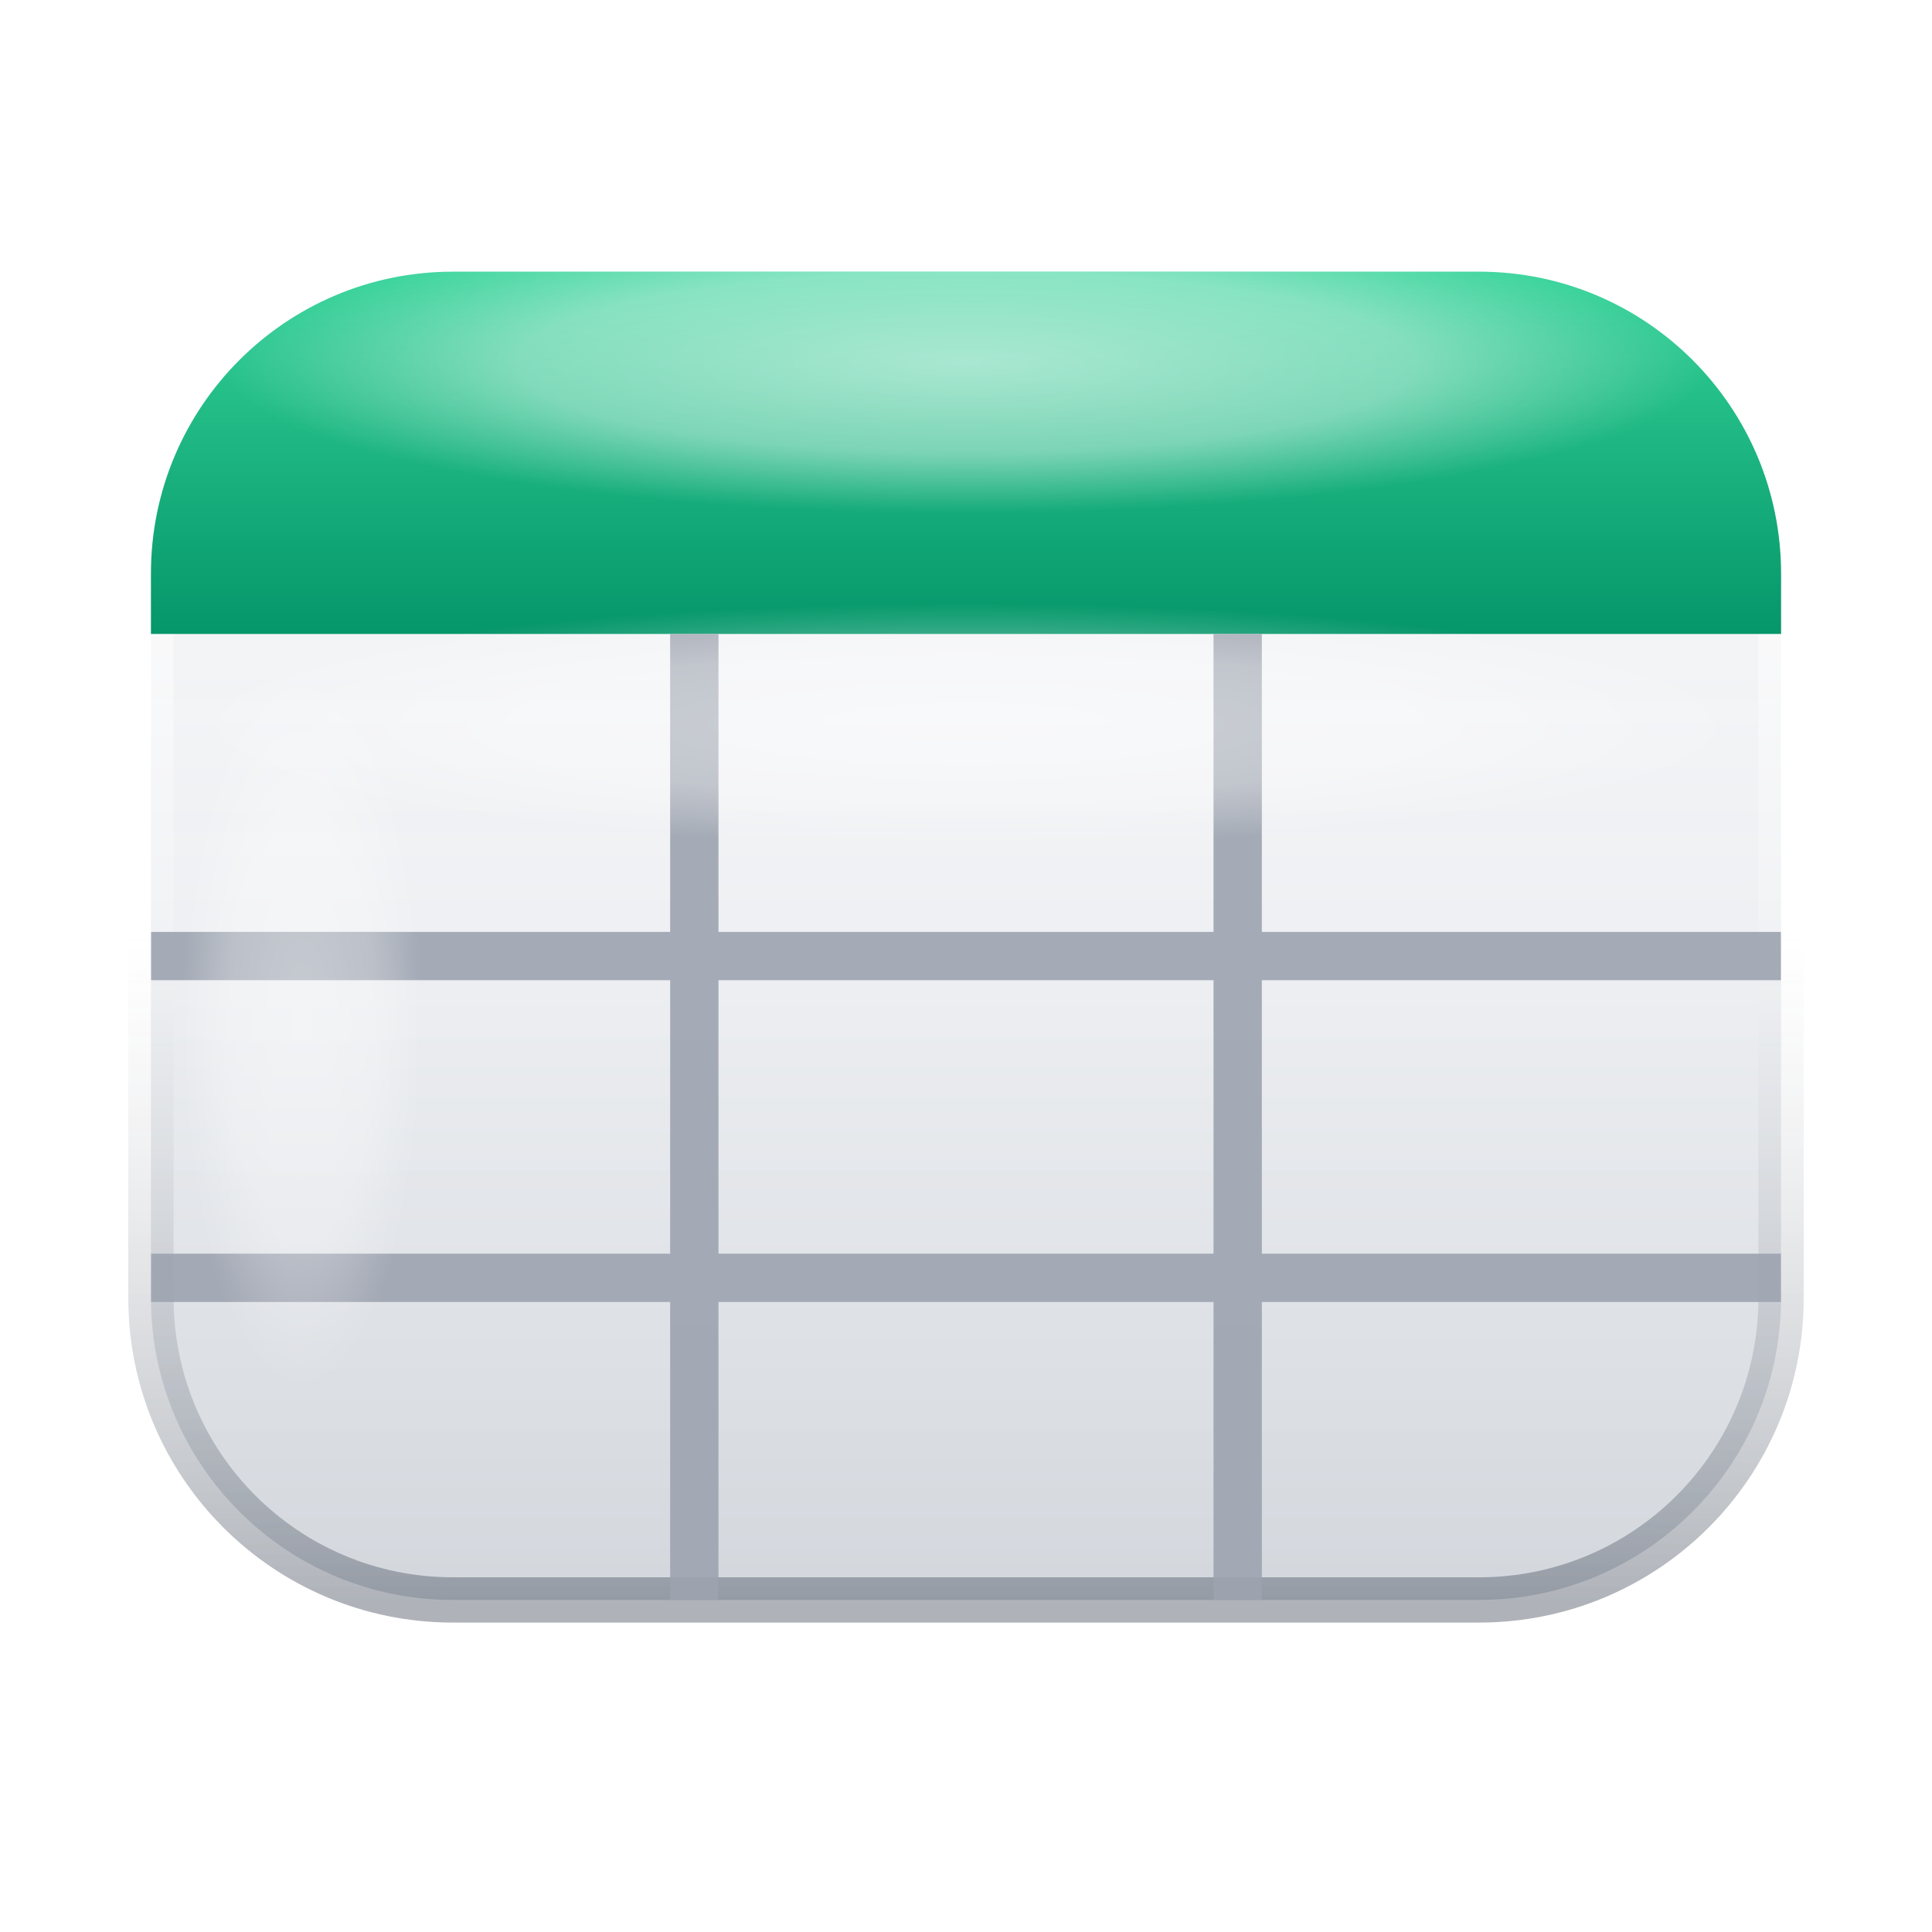
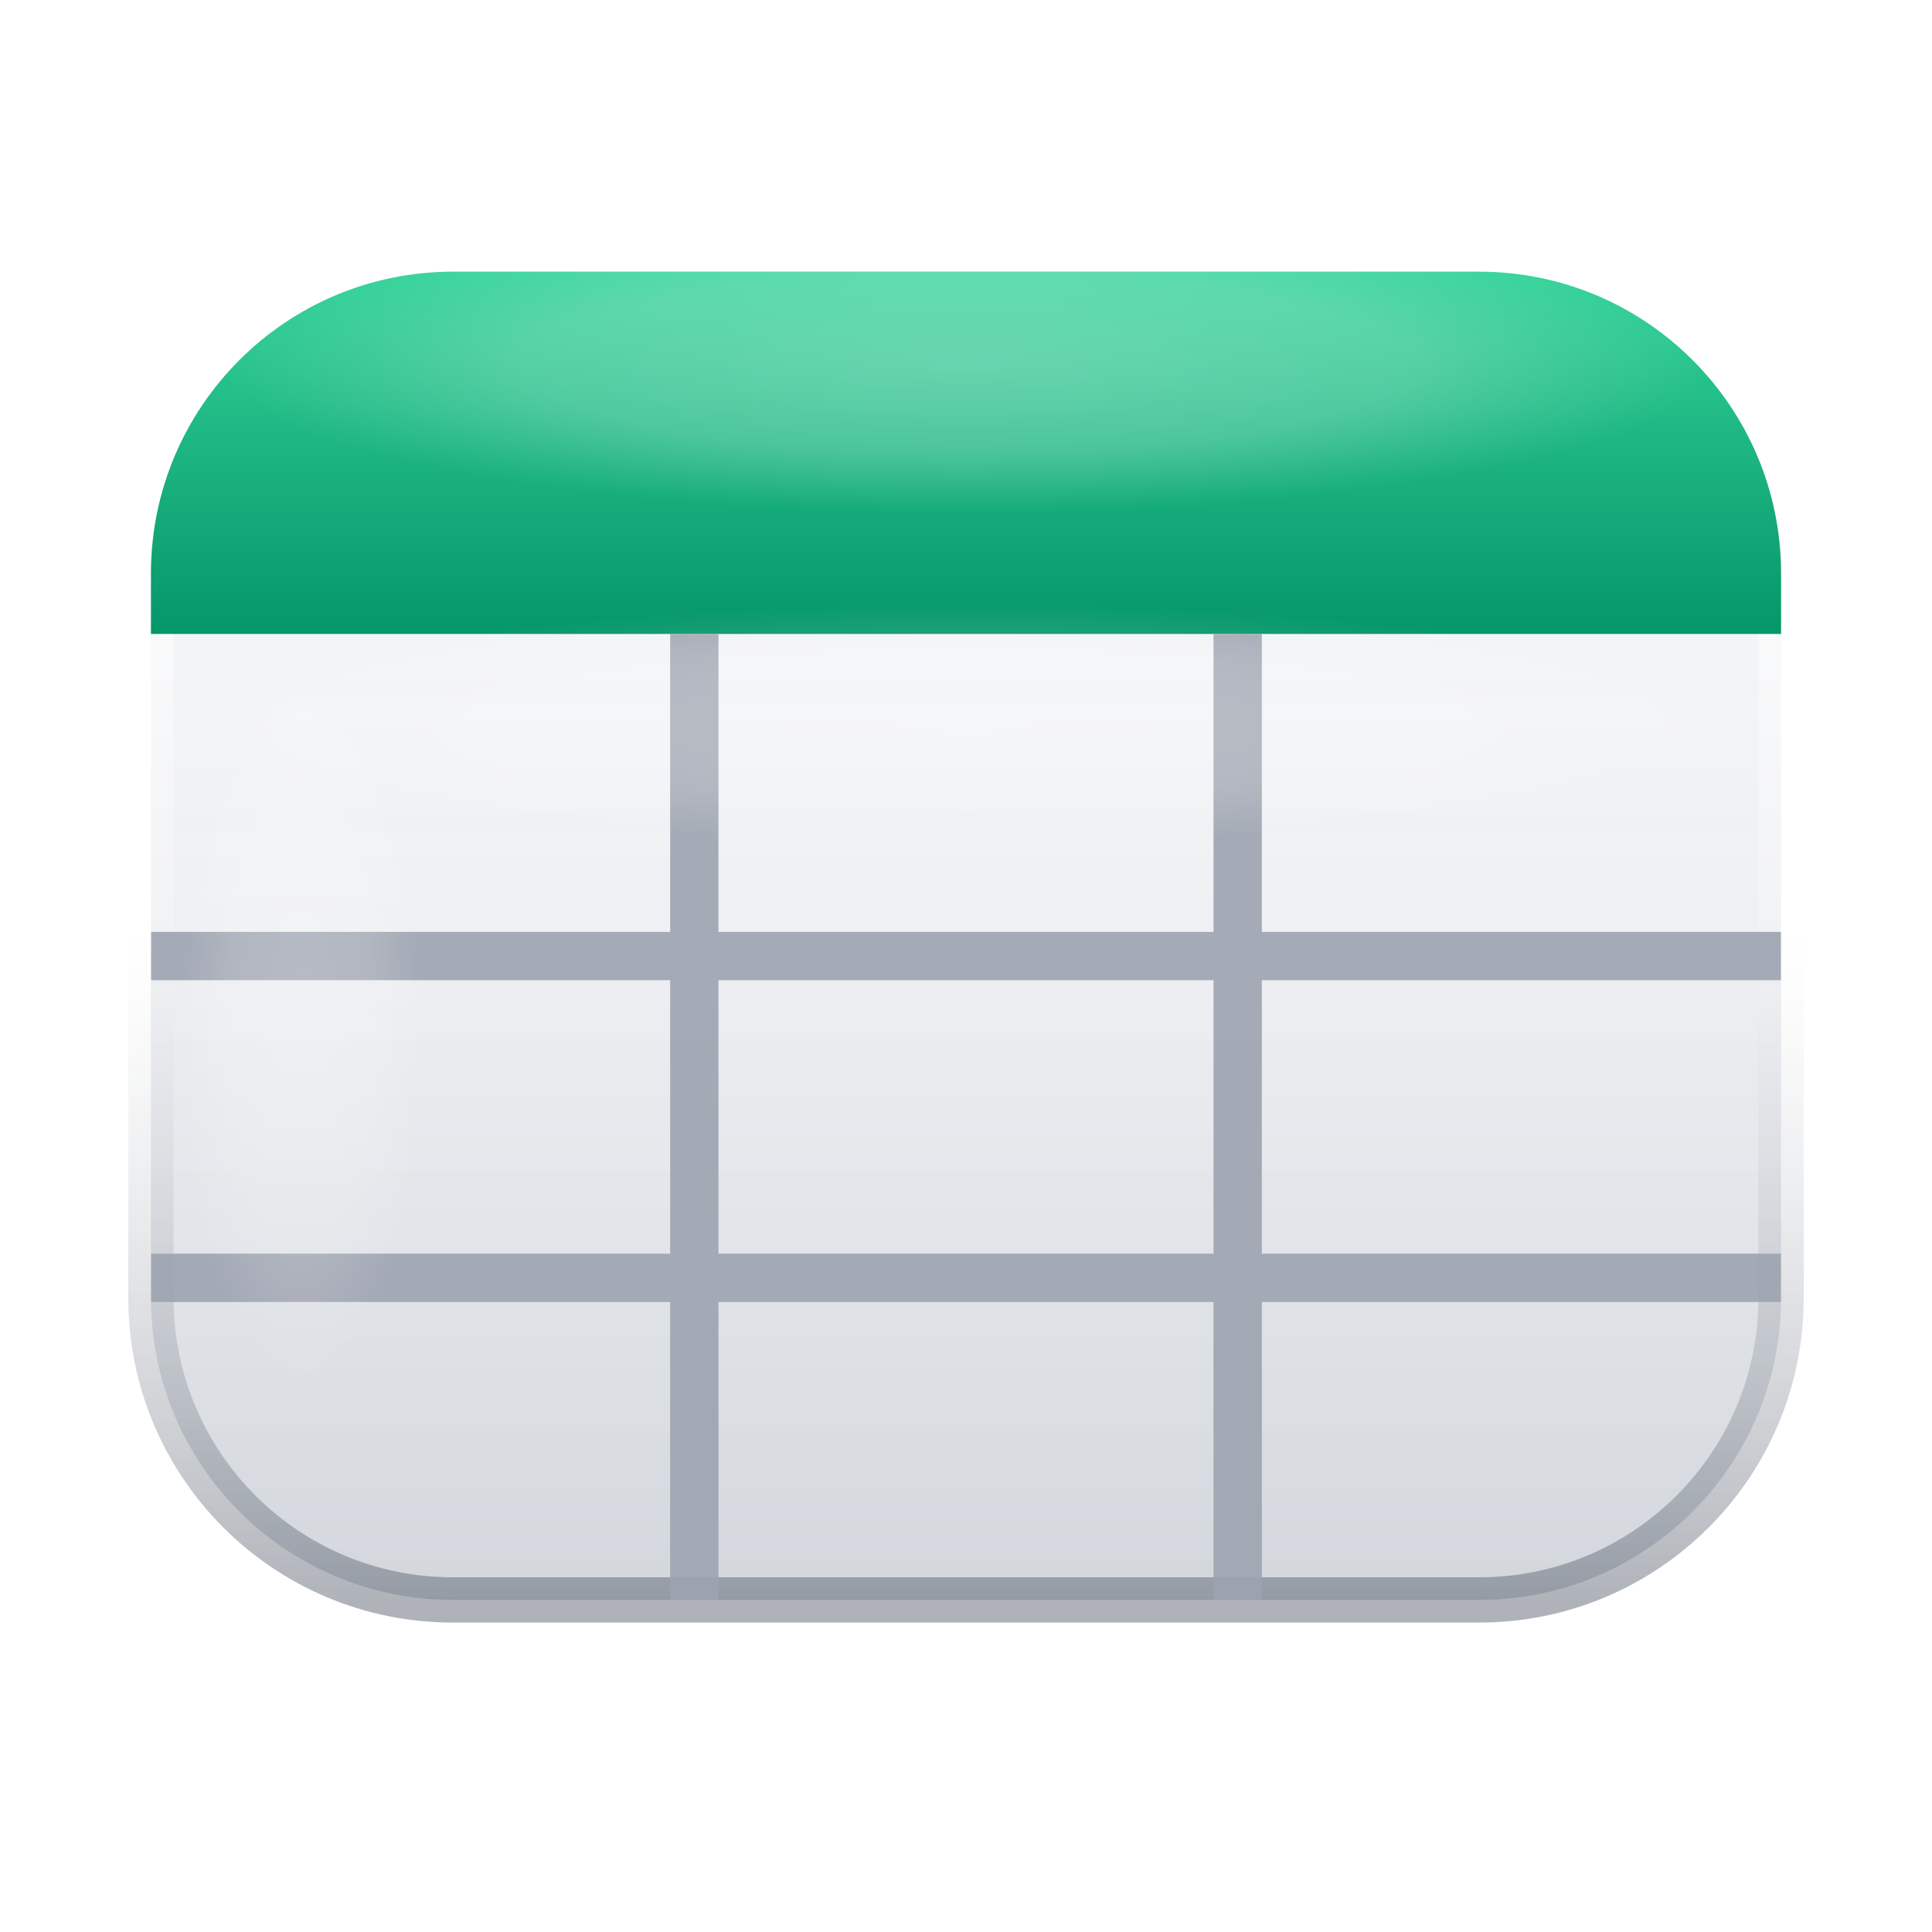
<svg xmlns="http://www.w3.org/2000/svg" viewBox="0 0 64 64">
  <defs>
    <linearGradient id="card" x1="0" y1="0" x2="0" y2="1">
      <stop offset="0" stop-color="#F9FAFB" stop-opacity="0.96" />
      <stop offset="0.5" stop-color="#EDEFF2" stop-opacity="0.94" />
      <stop offset="1" stop-color="#D1D5DB" stop-opacity="0.96" />
    </linearGradient>
    <linearGradient id="header" x1="0" y1="0" x2="0" y2="1">
      <stop offset="0" stop-color="#34D399" />
      <stop offset="1" stop-color="#059669" />
    </linearGradient>
    <linearGradient id="rim" x1="0" y1="0" x2="0" y2="1">
      <stop offset="0" stop-color="#FFFFFF" stop-opacity="0.9" />
      <stop offset="0.5" stop-color="#FFFFFF" stop-opacity="0.15" />
      <stop offset="1" stop-color="#374151" stop-opacity="0.4" />
    </linearGradient>
    <radialGradient id="sheen">
      <stop offset="0" stop-color="#FFFFFF" />
      <stop offset="0.6" stop-color="#FFFFFF" stop-opacity="0.7" />
      <stop offset="1" stop-color="#FFFFFF" stop-opacity="0" />
    </radialGradient>
    <clipPath id="clipCard">
      <rect x="5" y="9" width="54" height="44" rx="10" />
    </clipPath>
  </defs>
  <rect x="5" y="9" width="54" height="44" rx="10" fill="url(#card)" stroke="url(#rim)" stroke-width="1.5" />
  <g clip-path="url(#clipCard)">
    <rect x="5" y="9" width="54" height="12" fill="url(#header)" />
-     <ellipse cx="32" cy="12" rx="25" ry="5" fill="url(#sheen)" opacity="0.6" />
+     <ellipse cx="32" cy="12" rx="25" ry="5" fill="url(#sheen)" opacity="0.3" />
    <g stroke="#9CA3AF" stroke-width="1.6" opacity="0.9">
      <line x1="23" y1="21" x2="23" y2="53" />
      <line x1="41" y1="21" x2="41" y2="53" />
      <line x1="5" y1="31.67" x2="59" y2="31.67" />
      <line x1="5" y1="42.33" x2="59" y2="42.33" />
    </g>
-     <ellipse cx="10" cy="34" rx="4" ry="12" fill="url(#sheen)" opacity="0.38" />
-     <ellipse cx="32" cy="24" rx="26" ry="4" fill="url(#sheen)" opacity="0.45" />
+     <ellipse cx="10" cy="34" rx="4" ry="12" fill="url(#sheen)" opacity="0.2" />
+     <ellipse cx="32" cy="24" rx="26" ry="4" fill="url(#sheen)" opacity="0.22" />
  </g>
</svg>
